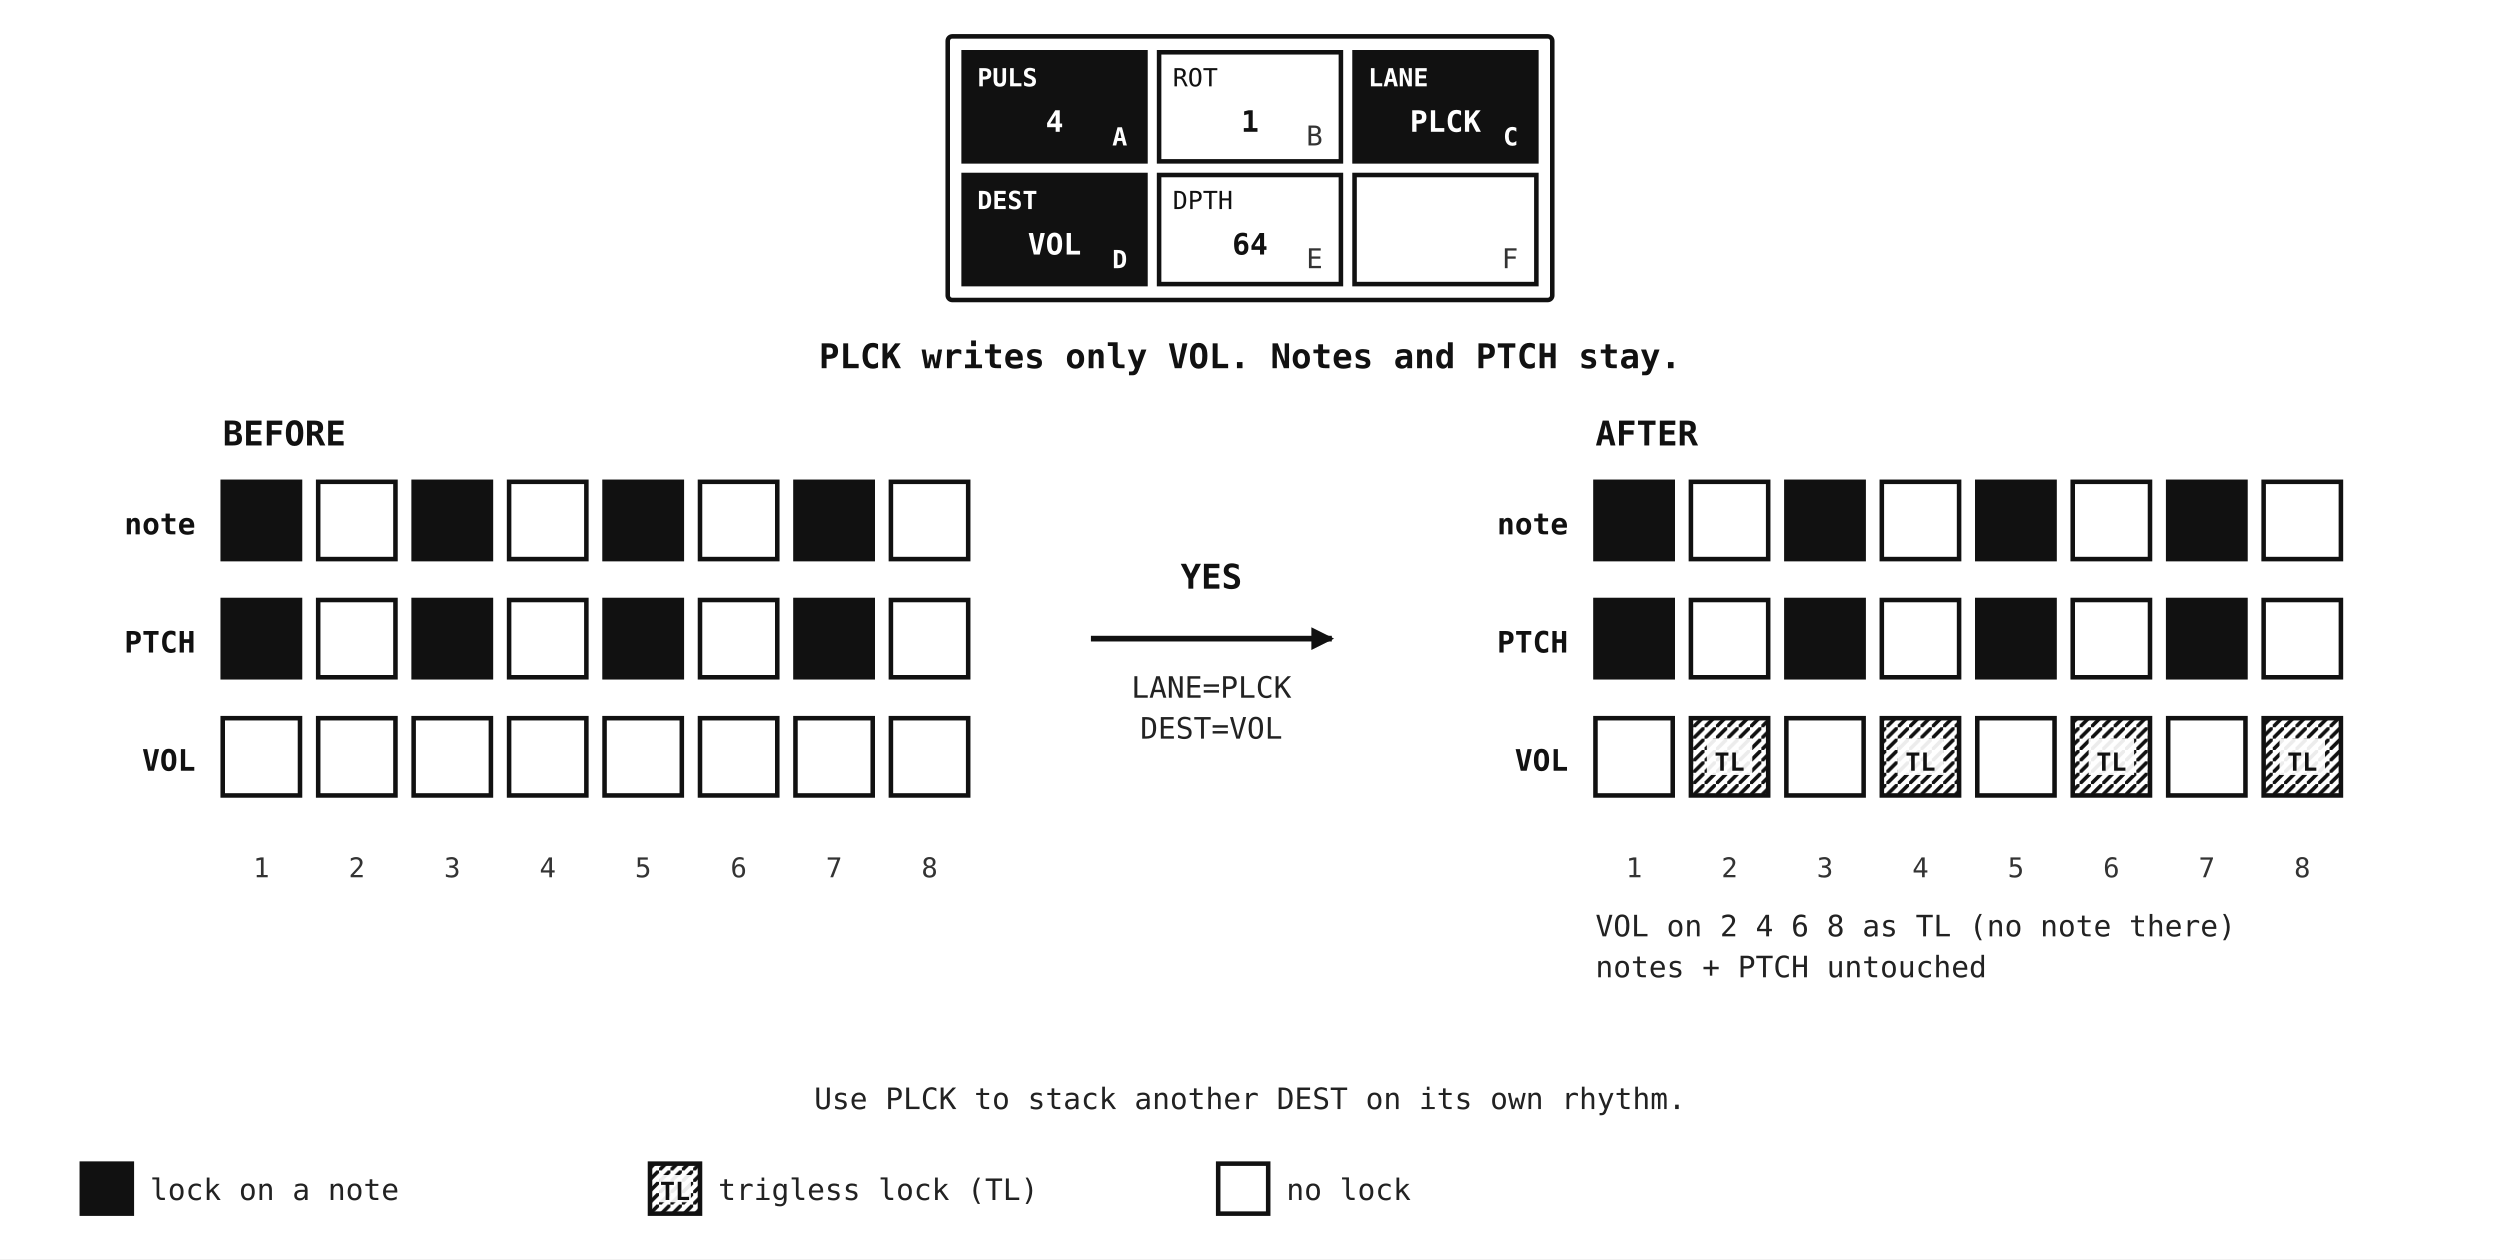
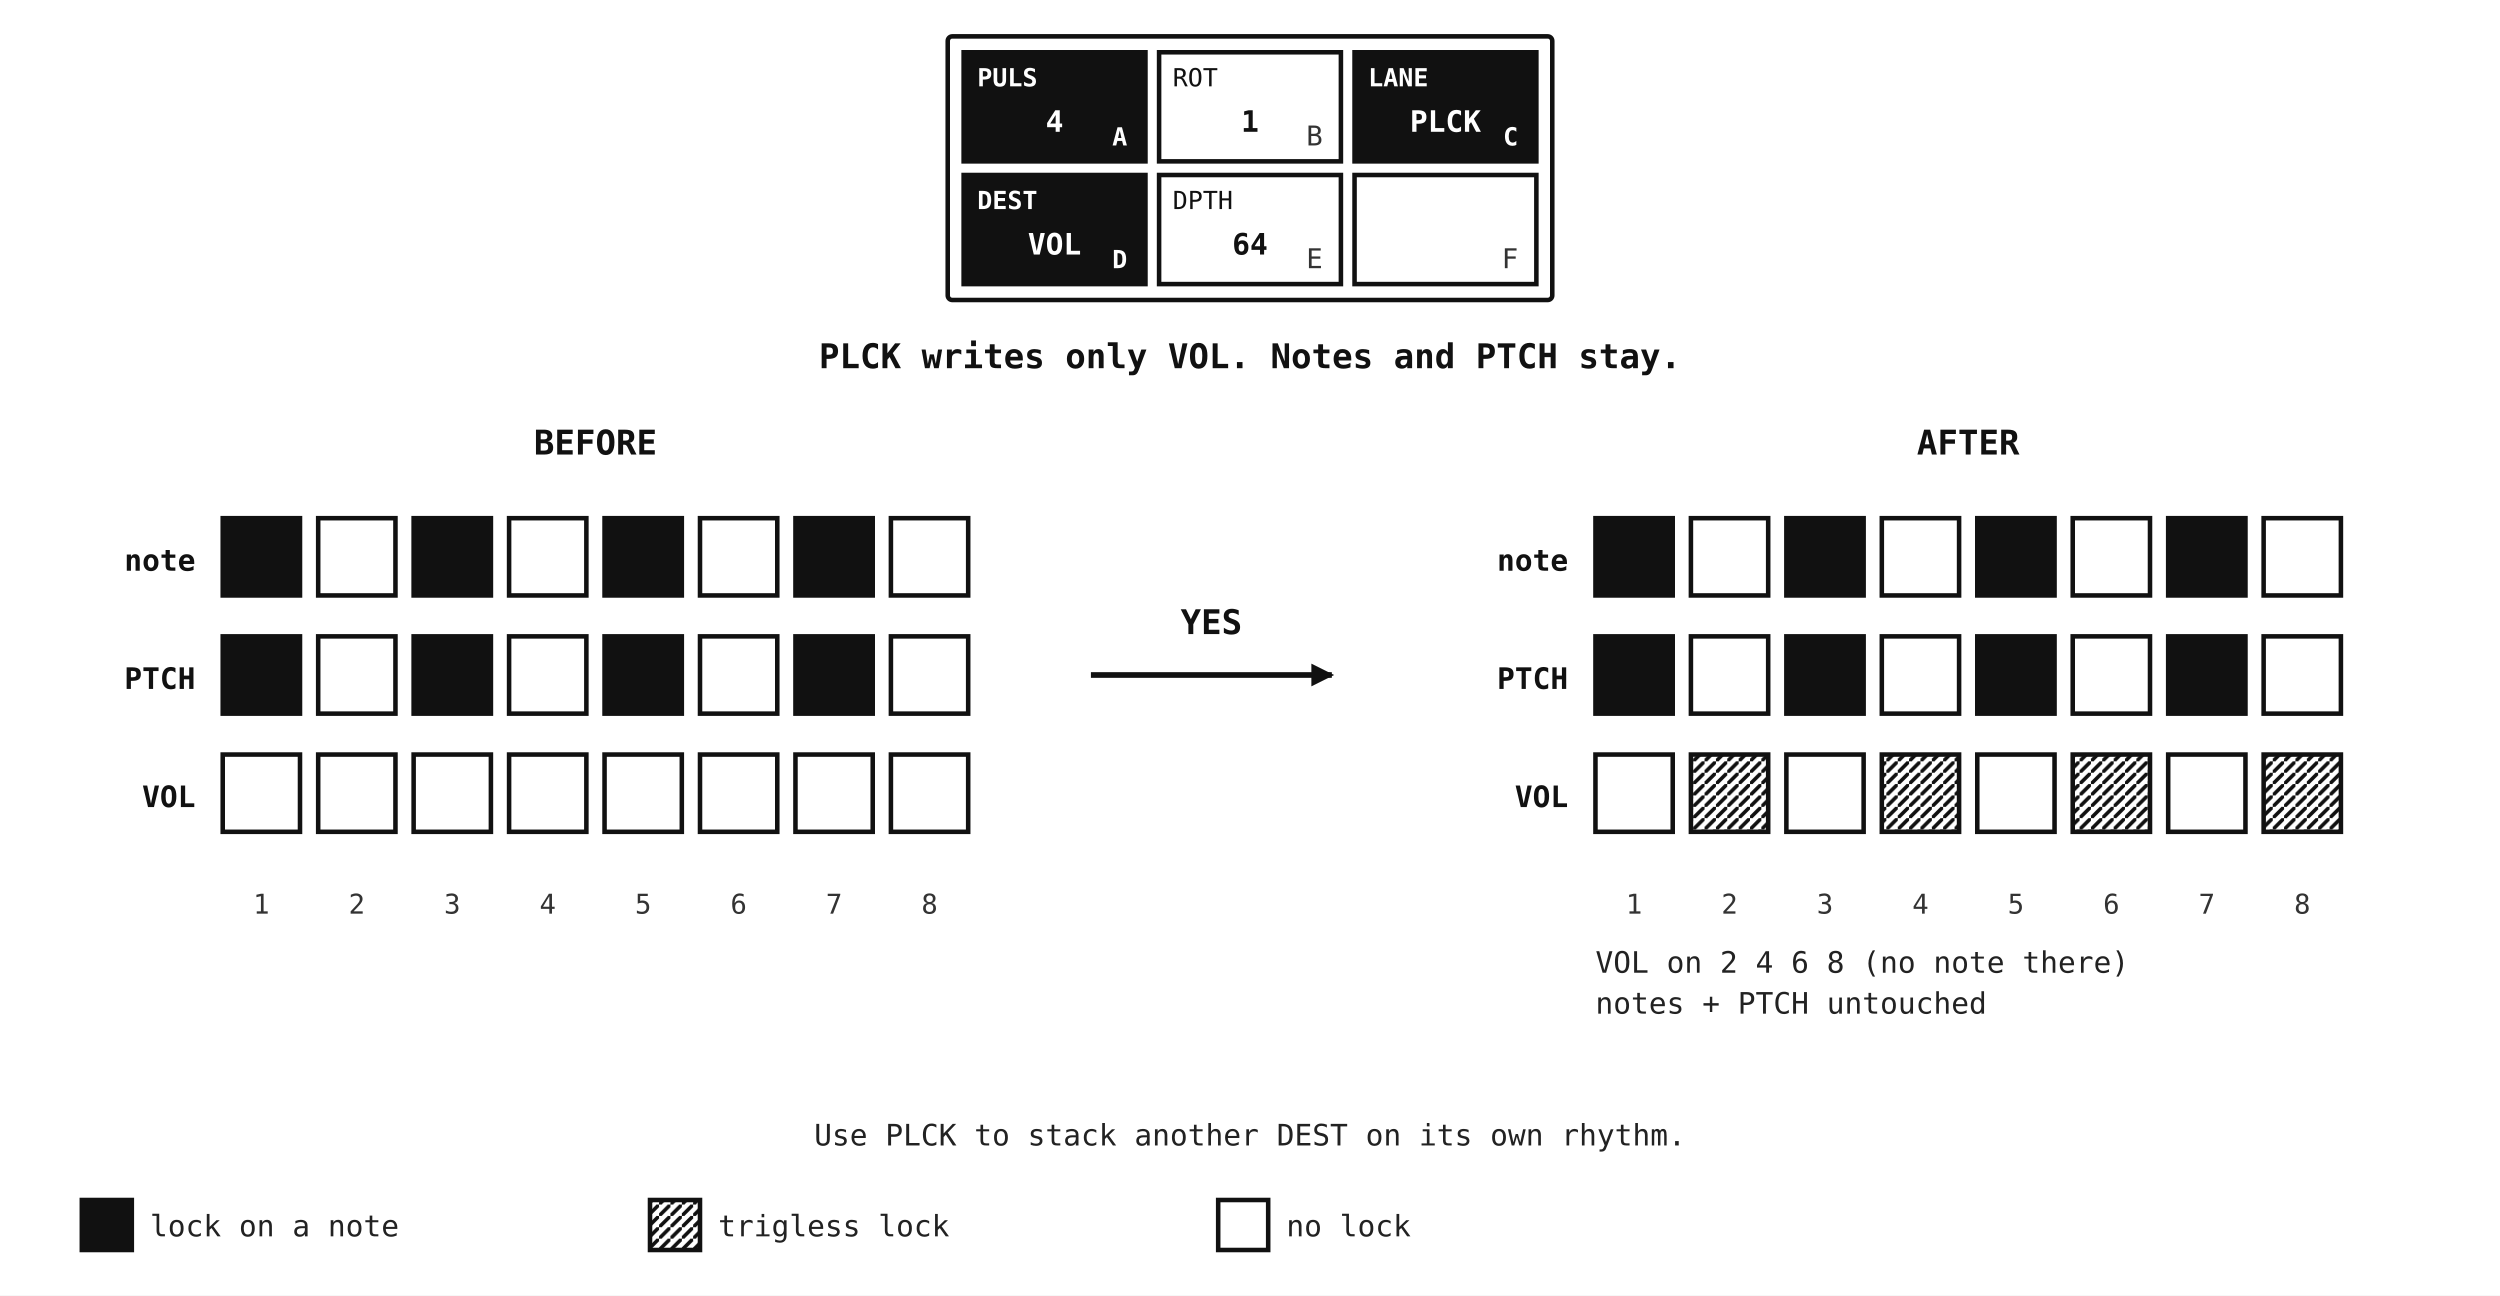
- <svg xmlns="http://www.w3.org/2000/svg" viewBox="0 0 1100 554" width="1100" height="554" role="img">
-   <rect width="1100" height="554" fill="#fff" />
+ <svg xmlns="http://www.w3.org/2000/svg" viewBox="0 0 1100 570" width="1100" height="570" role="img">
+   <rect width="1100" height="570" fill="#fff" />
  <defs>
    <pattern id="hatch" patternUnits="userSpaceOnUse" width="5" height="5">
      <path d="M0 5 L5 0" stroke="#111" stroke-width="1.6" />
    </pattern>
    <marker id="a" markerUnits="userSpaceOnUse" viewBox="0 0 10 10" refX="9" refY="5" markerWidth="10" markerHeight="10" orient="auto">
      <path d="M0 0 L10 5 L0 10 Z" fill="#111" />
    </marker>
  </defs>
  <style>
    .t { font: 15px ui-monospace, Menlo, Consolas, monospace; fill:#111; font-weight:700; }
    .t-sm { font: 13px ui-monospace, Menlo, Consolas, monospace; fill:#222; }
    .t-xs { font: 12px ui-monospace, Menlo, Consolas, monospace; fill:#333; }
    .lab { font: 13px ui-monospace, Menlo, Consolas, monospace; fill:#111; font-weight:700; }
-     .tl { font: 11px ui-monospace, Menlo, Consolas, monospace; fill:#111; font-weight:700; }
    .kn { font: 11px ui-monospace, Menlo, Consolas, monospace; fill:#111; }
    .kn-inv { font: 11px ui-monospace, Menlo, Consolas, monospace; fill:#fff; font-weight:700; }
    .kn-val { font: 13px ui-monospace, Menlo, Consolas, monospace; fill:#111; font-weight:700; }
    .kn-val-inv { font: 13px ui-monospace, Menlo, Consolas, monospace; fill:#fff; font-weight:700; }
    .arr { fill:none; stroke:#111; stroke-width:2.5; marker-end:url(#a); }
    .panel { fill:#fff; stroke:#111; stroke-width:2; }
  </style>
  <rect class="panel" x="417" y="16" width="266" height="116" rx="2" />
  <rect x="424" y="23" width="80" height="48" fill="#111" stroke="#111" stroke-width="2" />
  <text class="kn-inv" x="430" y="38">PULS</text>
  <text class="kn-val-inv" x="464.0" y="58" text-anchor="middle">4</text>
  <text class="kn-inv" x="496" y="64" text-anchor="end">A</text>
  <rect x="510" y="23" width="80" height="48" fill="#fff" stroke="#111" stroke-width="2" />
  <text class="kn" x="516" y="38">ROT</text>
  <text class="kn-val" x="550.0" y="58" text-anchor="middle">1</text>
  <text class="t-xs" x="582" y="64" text-anchor="end">B</text>
  <rect x="596" y="23" width="80" height="48" fill="#111" stroke="#111" stroke-width="2" />
  <text class="kn-inv" x="602" y="38">LANE</text>
  <text class="kn-val-inv" x="636.0" y="58" text-anchor="middle">PLCK</text>
  <text class="kn-inv" x="668" y="64" text-anchor="end">C</text>
  <rect x="424" y="77" width="80" height="48" fill="#111" stroke="#111" stroke-width="2" />
  <text class="kn-inv" x="430" y="92">DEST</text>
  <text class="kn-val-inv" x="464.0" y="112" text-anchor="middle">VOL</text>
  <text class="kn-inv" x="496" y="118" text-anchor="end">D</text>
  <rect x="510" y="77" width="80" height="48" fill="#fff" stroke="#111" stroke-width="2" />
  <text class="kn" x="516" y="92">DPTH</text>
  <text class="kn-val" x="550.0" y="112" text-anchor="middle">64</text>
  <text class="t-xs" x="582" y="118" text-anchor="end">E</text>
  <rect x="596" y="77" width="80" height="48" fill="#fff" stroke="#111" stroke-width="2" />
  <text class="t-xs" x="668" y="118" text-anchor="end">F</text>
  <text class="t" x="550.0" y="162" text-anchor="middle">PLCK writes only VOL. Notes and PTCH stay.</text>
-   <text class="t" x="98" y="196">BEFORE</text>
-   <text class="lab" x="86" y="235.12" text-anchor="end">note</text>
-   <rect x="98" y="212" width="34" height="34" fill="#111" stroke="#111" stroke-width="2" />
-   <rect x="140" y="212" width="34" height="34" fill="#fff" stroke="#111" stroke-width="2" />
-   <rect x="182" y="212" width="34" height="34" fill="#111" stroke="#111" stroke-width="2" />
-   <rect x="224" y="212" width="34" height="34" fill="#fff" stroke="#111" stroke-width="2" />
-   <rect x="266" y="212" width="34" height="34" fill="#111" stroke="#111" stroke-width="2" />
-   <rect x="308" y="212" width="34" height="34" fill="#fff" stroke="#111" stroke-width="2" />
-   <rect x="350" y="212" width="34" height="34" fill="#111" stroke="#111" stroke-width="2" />
-   <rect x="392" y="212" width="34" height="34" fill="#fff" stroke="#111" stroke-width="2" />
-   <text class="lab" x="86" y="287.12" text-anchor="end">PTCH</text>
-   <rect x="98" y="264" width="34" height="34" fill="#111" stroke="#111" stroke-width="2" />
-   <rect x="140" y="264" width="34" height="34" fill="#fff" stroke="#111" stroke-width="2" />
-   <rect x="182" y="264" width="34" height="34" fill="#111" stroke="#111" stroke-width="2" />
-   <rect x="224" y="264" width="34" height="34" fill="#fff" stroke="#111" stroke-width="2" />
-   <rect x="266" y="264" width="34" height="34" fill="#111" stroke="#111" stroke-width="2" />
-   <rect x="308" y="264" width="34" height="34" fill="#fff" stroke="#111" stroke-width="2" />
-   <rect x="350" y="264" width="34" height="34" fill="#111" stroke="#111" stroke-width="2" />
-   <rect x="392" y="264" width="34" height="34" fill="#fff" stroke="#111" stroke-width="2" />
-   <text class="lab" x="86" y="339.12" text-anchor="end">VOL</text>
-   <rect x="98" y="316" width="34" height="34" fill="#fff" stroke="#111" stroke-width="2" />
-   <rect x="140" y="316" width="34" height="34" fill="#fff" stroke="#111" stroke-width="2" />
-   <rect x="182" y="316" width="34" height="34" fill="#fff" stroke="#111" stroke-width="2" />
-   <rect x="224" y="316" width="34" height="34" fill="#fff" stroke="#111" stroke-width="2" />
-   <rect x="266" y="316" width="34" height="34" fill="#fff" stroke="#111" stroke-width="2" />
-   <rect x="308" y="316" width="34" height="34" fill="#fff" stroke="#111" stroke-width="2" />
-   <rect x="350" y="316" width="34" height="34" fill="#fff" stroke="#111" stroke-width="2" />
-   <rect x="392" y="316" width="34" height="34" fill="#fff" stroke="#111" stroke-width="2" />
-   <text class="t-xs" x="115.0" y="386" text-anchor="middle">1</text>
-   <text class="t-xs" x="157.0" y="386" text-anchor="middle">2</text>
-   <text class="t-xs" x="199.0" y="386" text-anchor="middle">3</text>
-   <text class="t-xs" x="241.0" y="386" text-anchor="middle">4</text>
-   <text class="t-xs" x="283.0" y="386" text-anchor="middle">5</text>
-   <text class="t-xs" x="325.0" y="386" text-anchor="middle">6</text>
-   <text class="t-xs" x="367.0" y="386" text-anchor="middle">7</text>
-   <text class="t-xs" x="409.0" y="386" text-anchor="middle">8</text>
-   <text class="t" x="702" y="196">AFTER</text>
-   <text class="lab" x="690" y="235.12" text-anchor="end">note</text>
-   <rect x="702" y="212" width="34" height="34" fill="#111" stroke="#111" stroke-width="2" />
-   <rect x="744" y="212" width="34" height="34" fill="#fff" stroke="#111" stroke-width="2" />
-   <rect x="786" y="212" width="34" height="34" fill="#111" stroke="#111" stroke-width="2" />
-   <rect x="828" y="212" width="34" height="34" fill="#fff" stroke="#111" stroke-width="2" />
-   <rect x="870" y="212" width="34" height="34" fill="#111" stroke="#111" stroke-width="2" />
-   <rect x="912" y="212" width="34" height="34" fill="#fff" stroke="#111" stroke-width="2" />
-   <rect x="954" y="212" width="34" height="34" fill="#111" stroke="#111" stroke-width="2" />
-   <rect x="996" y="212" width="34" height="34" fill="#fff" stroke="#111" stroke-width="2" />
-   <text class="lab" x="690" y="287.12" text-anchor="end">PTCH</text>
-   <rect x="702" y="264" width="34" height="34" fill="#111" stroke="#111" stroke-width="2" />
-   <rect x="744" y="264" width="34" height="34" fill="#fff" stroke="#111" stroke-width="2" />
-   <rect x="786" y="264" width="34" height="34" fill="#111" stroke="#111" stroke-width="2" />
-   <rect x="828" y="264" width="34" height="34" fill="#fff" stroke="#111" stroke-width="2" />
-   <rect x="870" y="264" width="34" height="34" fill="#111" stroke="#111" stroke-width="2" />
-   <rect x="912" y="264" width="34" height="34" fill="#fff" stroke="#111" stroke-width="2" />
-   <rect x="954" y="264" width="34" height="34" fill="#111" stroke="#111" stroke-width="2" />
-   <rect x="996" y="264" width="34" height="34" fill="#fff" stroke="#111" stroke-width="2" />
-   <text class="lab" x="690" y="339.12" text-anchor="end">VOL</text>
-   <rect x="702" y="316" width="34" height="34" fill="#fff" stroke="#111" stroke-width="2" />
-   <rect x="744" y="316" width="34" height="34" fill="url(#hatch)" stroke="#111" stroke-width="2" />
-   <rect x="751" y="325" width="20" height="16" fill="#fff" opacity="0.92" />
-   <text class="tl" x="761.0" y="339.12" text-anchor="middle">TL</text>
-   <rect x="786" y="316" width="34" height="34" fill="#fff" stroke="#111" stroke-width="2" />
-   <rect x="828" y="316" width="34" height="34" fill="url(#hatch)" stroke="#111" stroke-width="2" />
-   <rect x="835" y="325" width="20" height="16" fill="#fff" opacity="0.92" />
-   <text class="tl" x="845.0" y="339.12" text-anchor="middle">TL</text>
-   <rect x="870" y="316" width="34" height="34" fill="#fff" stroke="#111" stroke-width="2" />
-   <rect x="912" y="316" width="34" height="34" fill="url(#hatch)" stroke="#111" stroke-width="2" />
-   <rect x="919" y="325" width="20" height="16" fill="#fff" opacity="0.92" />
-   <text class="tl" x="929.0" y="339.12" text-anchor="middle">TL</text>
-   <rect x="954" y="316" width="34" height="34" fill="#fff" stroke="#111" stroke-width="2" />
-   <rect x="996" y="316" width="34" height="34" fill="url(#hatch)" stroke="#111" stroke-width="2" />
-   <rect x="1003" y="325" width="20" height="16" fill="#fff" opacity="0.92" />
-   <text class="tl" x="1013.0" y="339.12" text-anchor="middle">TL</text>
-   <text class="t-xs" x="719.0" y="386" text-anchor="middle">1</text>
-   <text class="t-xs" x="761.0" y="386" text-anchor="middle">2</text>
-   <text class="t-xs" x="803.0" y="386" text-anchor="middle">3</text>
-   <text class="t-xs" x="845.0" y="386" text-anchor="middle">4</text>
-   <text class="t-xs" x="887.0" y="386" text-anchor="middle">5</text>
-   <text class="t-xs" x="929.0" y="386" text-anchor="middle">6</text>
-   <text class="t-xs" x="971.0" y="386" text-anchor="middle">7</text>
-   <text class="t-xs" x="1013.0" y="386" text-anchor="middle">8</text>
-   <text class="t" x="533.0" y="259.0" text-anchor="middle">YES</text>
-   <line class="arr" x1="480" y1="281.0" x2="586" y2="281.0" />
-   <text class="t-sm" x="533.0" y="307.0" text-anchor="middle">LANE=PLCK</text>
-   <text class="t-sm" x="533.0" y="325.0" text-anchor="middle">DEST=VOL</text>
-   <text class="t-sm" x="702" y="412">VOL on 2 4 6 8 as TL (no note there)</text>
-   <text class="t-sm" x="702" y="430">notes + PTCH untouched</text>
-   <text class="t-sm" x="550.0" y="488" text-anchor="middle">Use PLCK to stack another DEST on its own rhythm.</text>
-   <rect x="36" y="512" width="22" height="22" fill="#111" stroke="#111" stroke-width="2" />
-   <text class="t-sm" x="66" y="528">lock on a note</text>
-   <rect x="286" y="512" width="22" height="22" fill="url(#hatch)" stroke="#111" stroke-width="2" />
-   <rect x="290" y="517" width="14" height="12" fill="#fff" opacity="0.92" />
-   <text class="tl" x="297" y="528" text-anchor="middle">TL</text>
-   <text class="t-sm" x="316" y="528">trigless lock (TL)</text>
-   <rect x="536" y="512" width="22" height="22" fill="#fff" stroke="#111" stroke-width="2" />
-   <text class="t-sm" x="566" y="528">no lock</text>
+   <text class="t" x="262.0" y="200" text-anchor="middle">BEFORE</text>
+   <text class="lab" x="86" y="251.12" text-anchor="end">note</text>
+   <rect x="98" y="228" width="34" height="34" fill="#111" stroke="#111" stroke-width="2" />
+   <rect x="140" y="228" width="34" height="34" fill="#fff" stroke="#111" stroke-width="2" />
+   <rect x="182" y="228" width="34" height="34" fill="#111" stroke="#111" stroke-width="2" />
+   <rect x="224" y="228" width="34" height="34" fill="#fff" stroke="#111" stroke-width="2" />
+   <rect x="266" y="228" width="34" height="34" fill="#111" stroke="#111" stroke-width="2" />
+   <rect x="308" y="228" width="34" height="34" fill="#fff" stroke="#111" stroke-width="2" />
+   <rect x="350" y="228" width="34" height="34" fill="#111" stroke="#111" stroke-width="2" />
+   <rect x="392" y="228" width="34" height="34" fill="#fff" stroke="#111" stroke-width="2" />
+   <text class="lab" x="86" y="303.12" text-anchor="end">PTCH</text>
+   <rect x="98" y="280" width="34" height="34" fill="#111" stroke="#111" stroke-width="2" />
+   <rect x="140" y="280" width="34" height="34" fill="#fff" stroke="#111" stroke-width="2" />
+   <rect x="182" y="280" width="34" height="34" fill="#111" stroke="#111" stroke-width="2" />
+   <rect x="224" y="280" width="34" height="34" fill="#fff" stroke="#111" stroke-width="2" />
+   <rect x="266" y="280" width="34" height="34" fill="#111" stroke="#111" stroke-width="2" />
+   <rect x="308" y="280" width="34" height="34" fill="#fff" stroke="#111" stroke-width="2" />
+   <rect x="350" y="280" width="34" height="34" fill="#111" stroke="#111" stroke-width="2" />
+   <rect x="392" y="280" width="34" height="34" fill="#fff" stroke="#111" stroke-width="2" />
+   <text class="lab" x="86" y="355.12" text-anchor="end">VOL</text>
+   <rect x="98" y="332" width="34" height="34" fill="#fff" stroke="#111" stroke-width="2" />
+   <rect x="140" y="332" width="34" height="34" fill="#fff" stroke="#111" stroke-width="2" />
+   <rect x="182" y="332" width="34" height="34" fill="#fff" stroke="#111" stroke-width="2" />
+   <rect x="224" y="332" width="34" height="34" fill="#fff" stroke="#111" stroke-width="2" />
+   <rect x="266" y="332" width="34" height="34" fill="#fff" stroke="#111" stroke-width="2" />
+   <rect x="308" y="332" width="34" height="34" fill="#fff" stroke="#111" stroke-width="2" />
+   <rect x="350" y="332" width="34" height="34" fill="#fff" stroke="#111" stroke-width="2" />
+   <rect x="392" y="332" width="34" height="34" fill="#fff" stroke="#111" stroke-width="2" />
+   <text class="t-xs" x="115.0" y="402" text-anchor="middle">1</text>
+   <text class="t-xs" x="157.0" y="402" text-anchor="middle">2</text>
+   <text class="t-xs" x="199.0" y="402" text-anchor="middle">3</text>
+   <text class="t-xs" x="241.0" y="402" text-anchor="middle">4</text>
+   <text class="t-xs" x="283.0" y="402" text-anchor="middle">5</text>
+   <text class="t-xs" x="325.0" y="402" text-anchor="middle">6</text>
+   <text class="t-xs" x="367.0" y="402" text-anchor="middle">7</text>
+   <text class="t-xs" x="409.0" y="402" text-anchor="middle">8</text>
+   <text class="t" x="866.0" y="200" text-anchor="middle">AFTER</text>
+   <text class="lab" x="690" y="251.12" text-anchor="end">note</text>
+   <rect x="702" y="228" width="34" height="34" fill="#111" stroke="#111" stroke-width="2" />
+   <rect x="744" y="228" width="34" height="34" fill="#fff" stroke="#111" stroke-width="2" />
+   <rect x="786" y="228" width="34" height="34" fill="#111" stroke="#111" stroke-width="2" />
+   <rect x="828" y="228" width="34" height="34" fill="#fff" stroke="#111" stroke-width="2" />
+   <rect x="870" y="228" width="34" height="34" fill="#111" stroke="#111" stroke-width="2" />
+   <rect x="912" y="228" width="34" height="34" fill="#fff" stroke="#111" stroke-width="2" />
+   <rect x="954" y="228" width="34" height="34" fill="#111" stroke="#111" stroke-width="2" />
+   <rect x="996" y="228" width="34" height="34" fill="#fff" stroke="#111" stroke-width="2" />
+   <text class="lab" x="690" y="303.12" text-anchor="end">PTCH</text>
+   <rect x="702" y="280" width="34" height="34" fill="#111" stroke="#111" stroke-width="2" />
+   <rect x="744" y="280" width="34" height="34" fill="#fff" stroke="#111" stroke-width="2" />
+   <rect x="786" y="280" width="34" height="34" fill="#111" stroke="#111" stroke-width="2" />
+   <rect x="828" y="280" width="34" height="34" fill="#fff" stroke="#111" stroke-width="2" />
+   <rect x="870" y="280" width="34" height="34" fill="#111" stroke="#111" stroke-width="2" />
+   <rect x="912" y="280" width="34" height="34" fill="#fff" stroke="#111" stroke-width="2" />
+   <rect x="954" y="280" width="34" height="34" fill="#111" stroke="#111" stroke-width="2" />
+   <rect x="996" y="280" width="34" height="34" fill="#fff" stroke="#111" stroke-width="2" />
+   <text class="lab" x="690" y="355.12" text-anchor="end">VOL</text>
+   <rect x="702" y="332" width="34" height="34" fill="#fff" stroke="#111" stroke-width="2" />
+   <rect x="744" y="332" width="34" height="34" fill="url(#hatch)" stroke="#111" stroke-width="2" />
+   <rect x="786" y="332" width="34" height="34" fill="#fff" stroke="#111" stroke-width="2" />
+   <rect x="828" y="332" width="34" height="34" fill="url(#hatch)" stroke="#111" stroke-width="2" />
+   <rect x="870" y="332" width="34" height="34" fill="#fff" stroke="#111" stroke-width="2" />
+   <rect x="912" y="332" width="34" height="34" fill="url(#hatch)" stroke="#111" stroke-width="2" />
+   <rect x="954" y="332" width="34" height="34" fill="#fff" stroke="#111" stroke-width="2" />
+   <rect x="996" y="332" width="34" height="34" fill="url(#hatch)" stroke="#111" stroke-width="2" />
+   <text class="t-xs" x="719.0" y="402" text-anchor="middle">1</text>
+   <text class="t-xs" x="761.0" y="402" text-anchor="middle">2</text>
+   <text class="t-xs" x="803.0" y="402" text-anchor="middle">3</text>
+   <text class="t-xs" x="845.0" y="402" text-anchor="middle">4</text>
+   <text class="t-xs" x="887.0" y="402" text-anchor="middle">5</text>
+   <text class="t-xs" x="929.0" y="402" text-anchor="middle">6</text>
+   <text class="t-xs" x="971.0" y="402" text-anchor="middle">7</text>
+   <text class="t-xs" x="1013.0" y="402" text-anchor="middle">8</text>
+   <text class="t" x="533.0" y="279.0" text-anchor="middle">YES</text>
+   <line class="arr" x1="480" y1="297.0" x2="586" y2="297.0" />
+   <text class="t-sm" x="702" y="428">VOL on 2 4 6 8 (no note there)</text>
+   <text class="t-sm" x="702" y="446">notes + PTCH untouched</text>
+   <text class="t-sm" x="550.0" y="504" text-anchor="middle">Use PLCK to stack another DEST on its own rhythm.</text>
+   <rect x="36" y="528" width="22" height="22" fill="#111" stroke="#111" stroke-width="2" />
+   <text class="t-sm" x="66" y="544">lock on a note</text>
+   <rect x="286" y="528" width="22" height="22" fill="url(#hatch)" stroke="#111" stroke-width="2" />
+   <text class="t-sm" x="316" y="544">trigless lock</text>
+   <rect x="536" y="528" width="22" height="22" fill="#fff" stroke="#111" stroke-width="2" />
+   <text class="t-sm" x="566" y="544">no lock</text>
</svg>
